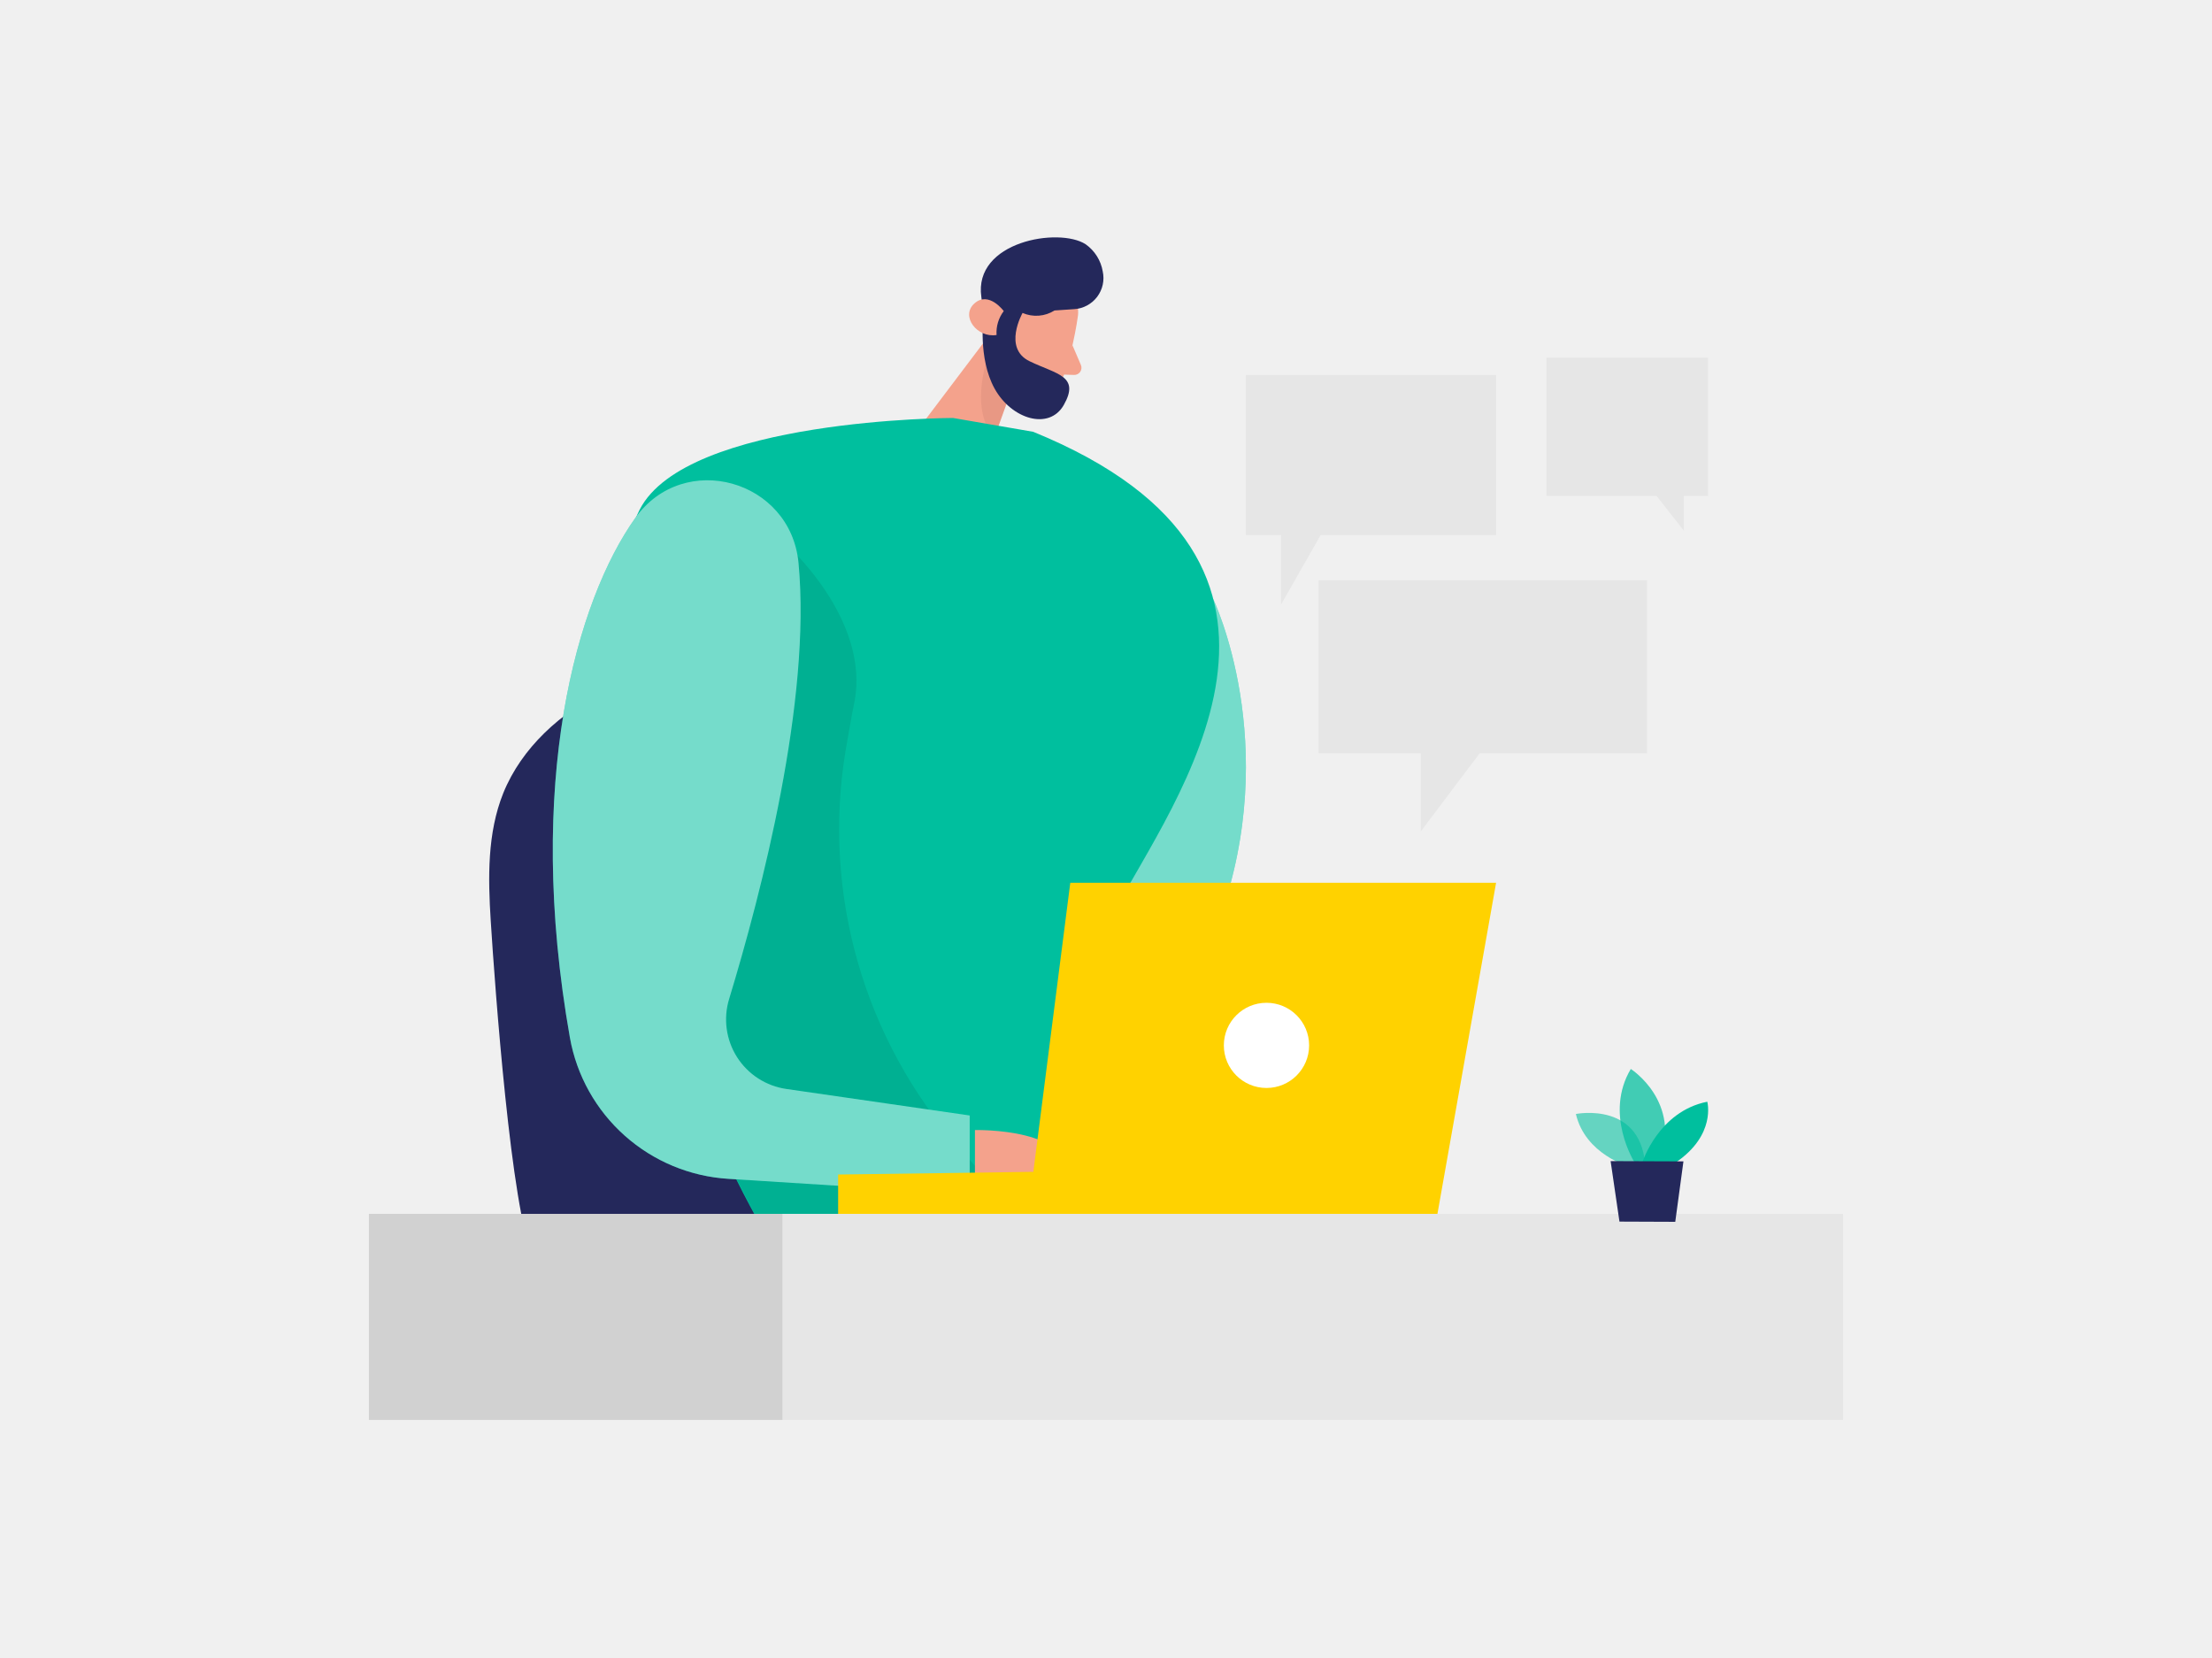
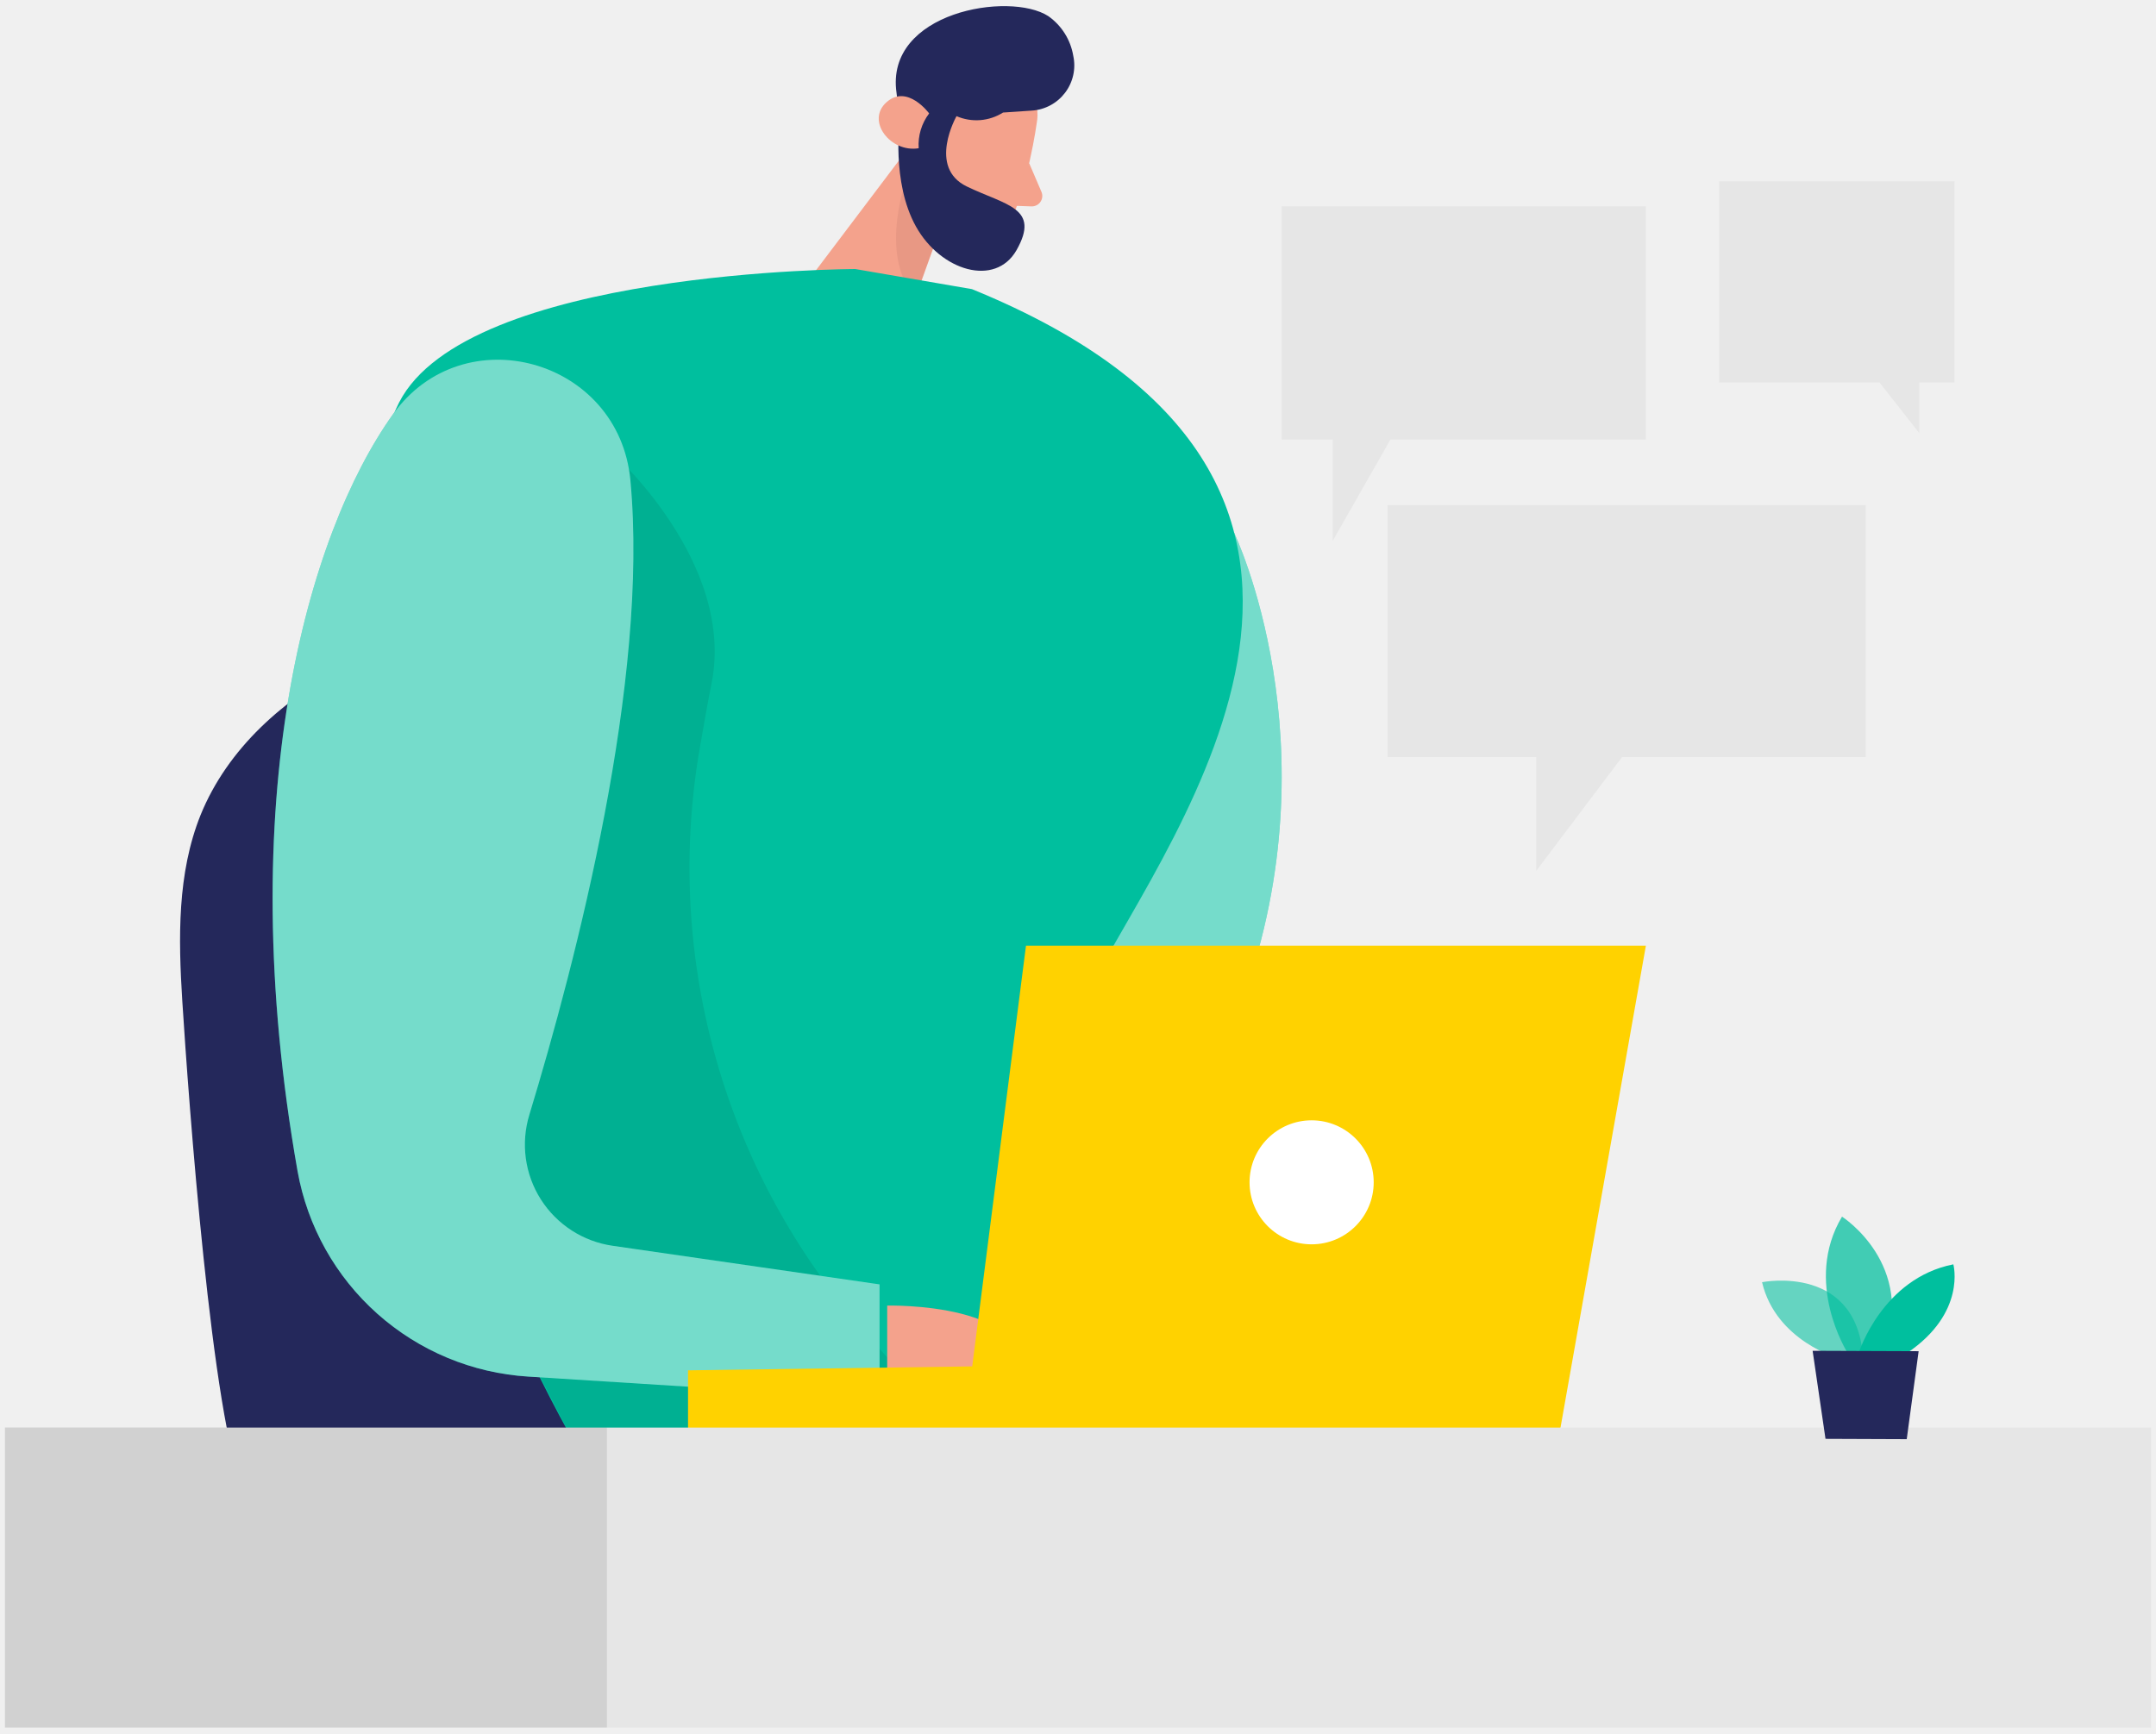
- <svg xmlns="http://www.w3.org/2000/svg" width="351" height="263" viewBox="0 0 351 263" fill="none">
-   <path d="M146.779 212.223C139.847 216.081 131.248 216.554 123.175 216.423C115.751 216.3 108.257 215.8 101.237 213.311C94.217 210.821 87.776 206.113 84.565 199.415C81.125 192.183 78.536 156.687 77.869 146.114C77.439 139.285 77.308 132.21 79.861 125.854C82.792 118.622 88.979 113.09 95.972 109.583C102.966 106.077 110.767 104.613 118.515 103.71C128.097 102.579 137.978 102.36 147.227 105.112C156.476 107.865 165.075 113.967 169.059 122.733C171.227 127.52 171.946 132.841 172.113 138.093C172.56 151.646 169.542 165.024 165.567 177.902C162.215 188.72 159.275 202.852 149.772 210.207C148.828 210.955 147.827 211.629 146.779 212.223Z" fill="#24285B" />
-   <path d="M192.524 95.101C192.524 95.101 203.519 117.973 193.462 145.947C183.406 173.922 205.335 188.098 162.864 191.85C120.393 195.602 192.524 95.101 192.524 95.101Z" fill="#00BF9E" />
-   <path opacity="0.46" d="M192.524 95.101C192.524 95.101 203.519 117.973 193.462 145.947C183.406 173.922 205.335 188.098 162.864 191.85C120.393 195.602 192.524 95.101 192.524 95.101Z" fill="white" />
-   <path d="M171.007 50.382C171.007 50.382 170.059 57.395 167.857 61.779C167.643 62.198 167.349 62.572 166.99 62.877C166.632 63.183 166.217 63.415 165.768 63.56C165.32 63.705 164.847 63.76 164.377 63.722C163.908 63.684 163.45 63.554 163.031 63.339C160.854 62.2 158.248 60.025 158.301 56.186L157.581 49.646C157.575 48.322 157.98 47.029 158.741 45.946C159.502 44.862 160.581 44.041 161.828 43.597C166.383 41.668 171.806 46.113 171.007 50.382Z" fill="#F4A28C" />
-   <path d="M158.257 51.487L144.182 70.116L155.019 77.129L160.758 61.174L158.257 51.487Z" fill="#F4A28C" />
-   <path d="M170.182 54.8L171.516 57.913C171.592 58.089 171.621 58.282 171.602 58.472C171.584 58.663 171.517 58.846 171.408 59.005C171.3 59.163 171.153 59.291 170.982 59.377C170.81 59.464 170.62 59.506 170.428 59.499L167.655 59.403L170.182 54.8Z" fill="#F4A28C" />
-   <path opacity="0.31" d="M160.582 61.621C160.582 61.621 157.38 58.114 156.985 55.984C156.985 55.984 153.545 64.645 157.774 69.406L160.582 61.621Z" fill="#CE8172" />
-   <path d="M161.951 53.529C161.951 53.529 162.495 50.847 160.442 50.601C158.389 50.356 157.564 54.231 160.223 55.204L161.951 53.529Z" fill="#F4A28C" />
-   <path d="M155.721 47.13L156.081 50.075C156.081 50.075 155.133 56.834 157.836 61.691C160.539 66.548 166.479 68.327 168.796 64.277C171.428 59.631 167.664 59.403 163.373 57.325C159.082 55.248 162.259 49.663 162.259 49.663C163.072 50.015 163.959 50.163 164.843 50.095C165.727 50.026 166.581 49.742 167.33 49.269L170.463 49.058C171.174 49.013 171.867 48.814 172.495 48.476C173.122 48.139 173.669 47.669 174.098 47.101C174.528 46.532 174.829 45.878 174.981 45.182C175.134 44.487 175.134 43.766 174.982 43.071C174.836 42.208 174.521 41.383 174.054 40.642C173.587 39.902 172.978 39.261 172.262 38.757C168.059 36.031 154.44 38.284 155.721 47.13Z" fill="#24285B" />
-   <path d="M159.275 49.365C159.275 49.365 156.897 46.121 154.624 48.147C152.351 50.172 155.063 53.669 158.134 53.161C158.044 51.8 158.449 50.452 159.275 49.365Z" fill="#F4A28C" />
-   <path d="M163.943 68.52L151.228 66.329C151.228 66.329 108.915 66.39 101.509 80.864C94.103 95.338 95.665 149.244 120.13 193.454L170.235 194.901C170.235 194.901 167.453 162.411 176.79 144.72C186.126 127.029 215.163 89.42 163.943 68.52Z" fill="#00BF9E" />
-   <path opacity="0.08" d="M124.429 86.054C124.429 86.054 138.32 98.222 135.53 111.652C135.082 113.826 134.652 116.448 134.143 119.323C132.334 130.464 133.01 141.867 136.125 152.716C139.239 163.566 144.714 173.594 152.158 182.084L160.933 192.078L120.156 193.454L116.646 186.625L97.613 155.065L124.429 86.054Z" fill="black" />
-   <path d="M100.807 82.196C91.523 95.25 83.257 124.075 90.435 164.682C91.509 170.69 94.572 176.163 99.133 180.223C103.693 184.283 109.487 186.695 115.584 187.072L153.87 189.492V177.017L124.772 172.809C123.18 172.579 121.657 172.008 120.307 171.135C118.956 170.262 117.811 169.108 116.949 167.752C116.087 166.395 115.529 164.869 115.314 163.276C115.098 161.684 115.229 160.064 115.698 158.528C120.823 141.669 128.764 111.126 126.711 89.35C125.482 76.13 108.503 71.369 100.807 82.196Z" fill="#00BF9E" />
-   <path opacity="0.46" d="M100.807 82.196C91.523 95.25 83.257 124.075 90.435 164.682C91.509 170.69 94.572 176.163 99.133 180.223C103.693 184.283 109.487 186.695 115.584 187.072L153.87 189.492V177.017L124.772 172.809C123.18 172.579 121.657 172.008 120.307 171.135C118.956 170.262 117.811 169.108 116.949 167.752C116.087 166.395 115.529 164.869 115.314 163.276C115.098 161.684 115.229 160.064 115.698 158.528C120.823 141.669 128.764 111.126 126.711 89.35C125.482 76.13 108.503 71.369 100.807 82.196Z" fill="white" />
-   <path d="M154.703 179.331C154.703 179.331 171.376 178.91 169.033 187.607C166.69 196.303 154.703 189.491 154.703 189.491V179.331Z" fill="#F4A28C" />
-   <path d="M227.869 193.892L237.399 140.091H169.831L163.97 185.959L132.994 186.388V193.892H227.869Z" fill="#FFD200" />
-   <path d="M200.965 172.651C204.701 172.651 207.731 169.625 207.731 165.892C207.731 162.159 204.701 159.133 200.965 159.133C197.228 159.133 194.199 162.159 194.199 165.892C194.199 169.625 197.228 172.651 200.965 172.651Z" fill="white" />
-   <path d="M58.529 225.338L292.462 225.338V192.63L58.529 192.63V225.338Z" fill="#E6E6E6" />
-   <path opacity="0.09" d="M124.158 192.621H58.538V225.33H124.158V192.621Z" fill="black" />
-   <path opacity="0.58" d="M258.503 185.117C258.503 185.117 251.571 183.223 250.061 176.78C250.061 176.78 260.802 174.614 261.109 185.687L258.503 185.117Z" fill="#00BF9E" />
-   <path opacity="0.73" d="M259.354 184.433C259.354 184.433 254.51 176.78 258.775 169.635C258.775 169.635 266.935 174.816 263.311 184.451L259.354 184.433Z" fill="#00BF9E" />
-   <path d="M260.617 184.433C260.617 184.433 263.18 176.359 270.911 174.834C270.911 174.834 272.358 180.094 265.9 184.477L260.617 184.433Z" fill="#00BF9E" />
-   <path d="M255.572 184.258L256.976 193.857L265.83 193.892L267.128 184.302L255.572 184.258Z" fill="#24285B" />
-   <path d="M209.24 92.076V119.534H225.447V131.938L234.801 119.534H261.354V92.076H209.24Z" fill="#E6E6E6" />
-   <path d="M237.399 59.499H197.701V84.914H203.264V95.96L209.556 84.914H237.399V59.499Z" fill="#E6E6E6" />
-   <path d="M271.033 56.764H245.384V78.698H262.864L267.199 84.213V78.698H271.033V56.764Z" fill="#E6E6E6" />
+ <svg xmlns="http://www.w3.org/2000/svg" width="235" height="189" viewBox="0 0 235 189" fill="none">
+   <path d="M88.779 175.223C81.847 179.081 73.248 179.554 65.175 179.423C57.751 179.3 50.257 178.8 43.237 176.311C36.217 173.821 29.776 169.113 26.565 162.415C23.125 155.183 20.536 119.687 19.869 109.114C19.439 102.285 19.308 95.21 21.861 88.854C24.792 81.622 30.979 76.09 37.972 72.583C44.966 69.077 52.767 67.613 60.515 66.71C70.097 65.579 79.978 65.36 89.227 68.112C98.476 70.865 107.075 76.967 111.059 85.733C113.227 90.52 113.946 95.841 114.113 101.093C114.56 114.646 111.542 128.024 107.567 140.902C104.215 151.72 101.275 165.852 91.772 173.207C90.828 173.955 89.827 174.629 88.779 175.223Z" fill="#24285B" />
+   <path d="M134.524 58.101C134.524 58.101 145.519 80.973 135.462 108.947C125.406 136.922 147.335 151.098 104.864 154.85C62.393 158.602 134.524 58.101 134.524 58.101Z" fill="#00BF9E" />
+   <path opacity="0.46" d="M134.524 58.101C134.524 58.101 145.519 80.973 135.462 108.947C125.406 136.922 147.335 151.098 104.864 154.85C62.393 158.602 134.524 58.101 134.524 58.101Z" fill="white" />
+   <path d="M113.007 13.382C113.007 13.382 112.059 20.395 109.857 24.779C109.643 25.198 109.349 25.572 108.99 25.878C108.632 26.183 108.217 26.415 107.768 26.56C107.32 26.705 106.847 26.76 106.377 26.722C105.908 26.684 105.45 26.554 105.031 26.339C102.854 25.2 100.248 23.025 100.301 19.186L99.581 12.646C99.575 11.322 99.981 10.029 100.741 8.946C101.502 7.862 102.581 7.041 103.828 6.597C108.383 4.668 113.806 9.113 113.007 13.382Z" fill="#F4A28C" />
+   <path d="M100.257 14.487L86.182 33.116L97.019 40.129L102.758 24.174L100.257 14.487Z" fill="#F4A28C" />
+   <path d="M112.182 17.8L113.516 20.913C113.592 21.089 113.621 21.282 113.602 21.472C113.584 21.663 113.517 21.846 113.408 22.005C113.3 22.163 113.153 22.291 112.982 22.378C112.81 22.464 112.62 22.506 112.428 22.499L109.655 22.403L112.182 17.8Z" fill="#F4A28C" />
+   <path opacity="0.31" d="M102.582 24.621C102.582 24.621 99.38 21.114 98.985 18.984C98.985 18.984 95.545 27.645 99.774 32.406L102.582 24.621Z" fill="#CE8172" />
+   <path d="M103.951 16.529C103.951 16.529 104.495 13.847 102.442 13.601C100.389 13.356 99.564 17.231 102.223 18.204L103.951 16.529Z" fill="#F4A28C" />
+   <path d="M97.721 10.13L98.081 13.075C98.081 13.075 97.133 19.834 99.836 24.691C102.539 29.548 108.479 31.327 110.796 27.277C113.428 22.631 109.664 22.403 105.373 20.325C101.082 18.247 104.259 12.663 104.259 12.663C105.072 13.015 105.959 13.163 106.843 13.095C107.727 13.026 108.581 12.742 109.33 12.269L112.463 12.058C113.174 12.013 113.867 11.814 114.495 11.476C115.122 11.139 115.669 10.669 116.098 10.101C116.528 9.532 116.829 8.878 116.981 8.182C117.134 7.487 117.134 6.766 116.982 6.071C116.836 5.208 116.521 4.383 116.054 3.642C115.587 2.902 114.978 2.261 114.262 1.757C110.059 -0.969 96.44 1.284 97.721 10.13Z" fill="#24285B" />
+   <path d="M101.275 12.365C101.275 12.365 98.897 9.121 96.624 11.146C94.352 13.172 97.063 16.669 100.134 16.161C100.044 14.8 100.449 13.452 101.275 12.365Z" fill="#F4A28C" />
+   <path d="M105.943 31.52L93.228 29.329C93.228 29.329 50.915 29.39 43.509 43.864C36.103 58.337 37.665 112.244 62.13 156.454L112.235 157.901C112.235 157.901 109.453 125.411 118.79 107.72C128.126 90.029 157.163 52.42 105.943 31.52Z" fill="#00BF9E" />
+   <path opacity="0.08" d="M66.429 49.054C66.429 49.054 80.32 61.222 77.53 74.652C77.082 76.826 76.652 79.448 76.143 82.323C74.334 93.464 75.01 104.867 78.125 115.716C81.239 126.566 86.714 136.594 94.158 145.084L102.933 155.078L62.156 156.454L58.646 149.625L39.613 118.065L66.429 49.054Z" fill="black" />
+   <path d="M42.807 45.196C33.523 58.25 25.257 87.075 32.435 127.682C33.509 133.69 36.572 139.163 41.133 143.223C45.694 147.283 51.487 149.695 57.584 150.072L95.87 152.491V140.017L66.772 135.809C65.18 135.579 63.657 135.008 62.307 134.135C60.956 133.262 59.811 132.108 58.949 130.752C58.087 129.395 57.529 127.869 57.313 126.276C57.098 124.684 57.229 123.064 57.698 121.528C62.823 104.669 70.764 74.126 68.711 52.35C67.483 39.13 50.503 34.369 42.807 45.196Z" fill="#00BF9E" />
+   <path opacity="0.46" d="M42.807 45.196C33.523 58.25 25.257 87.075 32.435 127.682C33.509 133.69 36.572 139.163 41.133 143.223C45.694 147.283 51.487 149.695 57.584 150.072L95.87 152.491V140.017L66.772 135.809C65.18 135.579 63.657 135.008 62.307 134.135C60.956 133.262 59.811 132.108 58.949 130.752C58.087 129.395 57.529 127.869 57.313 126.276C57.098 124.684 57.229 123.064 57.698 121.528C62.823 104.669 70.764 74.126 68.711 52.35C67.483 39.13 50.503 34.369 42.807 45.196Z" fill="white" />
+   <path d="M96.703 142.331C96.703 142.331 113.376 141.91 111.033 150.607C108.69 159.303 96.703 152.491 96.703 152.491V142.331Z" fill="#F4A28C" />
+   <path d="M169.869 156.892L179.399 103.091H111.831L105.97 148.958L74.994 149.388V156.892H169.869Z" fill="#FFD200" />
+   <path d="M142.965 135.651C146.701 135.651 149.731 132.625 149.731 128.892C149.731 125.159 146.701 122.133 142.965 122.133C139.228 122.133 136.199 125.159 136.199 128.892C136.199 132.625 139.228 135.651 142.965 135.651Z" fill="white" />
+   <path d="M0.529 188.338L234.462 188.338V155.63L0.529 155.63V188.338Z" fill="#E6E6E6" />
+   <path opacity="0.09" d="M66.157 155.621H0.538V188.33H66.157V155.621Z" fill="black" />
+   <path opacity="0.58" d="M200.503 148.117C200.503 148.117 193.571 146.223 192.061 139.78C192.061 139.78 202.802 137.614 203.109 148.687L200.503 148.117Z" fill="#00BF9E" />
+   <path opacity="0.73" d="M201.354 147.433C201.354 147.433 196.51 139.78 200.775 132.635C200.775 132.635 208.935 137.816 205.311 147.451L201.354 147.433Z" fill="#00BF9E" />
+   <path d="M202.617 147.433C202.617 147.433 205.18 139.359 212.911 137.834C212.911 137.834 214.358 143.094 207.9 147.477L202.617 147.433Z" fill="#00BF9E" />
+   <path d="M197.572 147.258L198.976 156.857L207.83 156.892L209.128 147.302L197.572 147.258Z" fill="#24285B" />
+   <path d="M151.24 55.076V82.534H167.447V94.938L176.801 82.534H203.354V55.076H151.24Z" fill="#E6E6E6" />
+   <path d="M179.399 22.499H139.701V47.914H145.264V58.96L151.556 47.914H179.399V22.499Z" fill="#E6E6E6" />
+   <path d="M213.033 19.764H187.384V41.698H204.864L209.199 47.213V41.698H213.033V19.764Z" fill="#E6E6E6" />
</svg>
